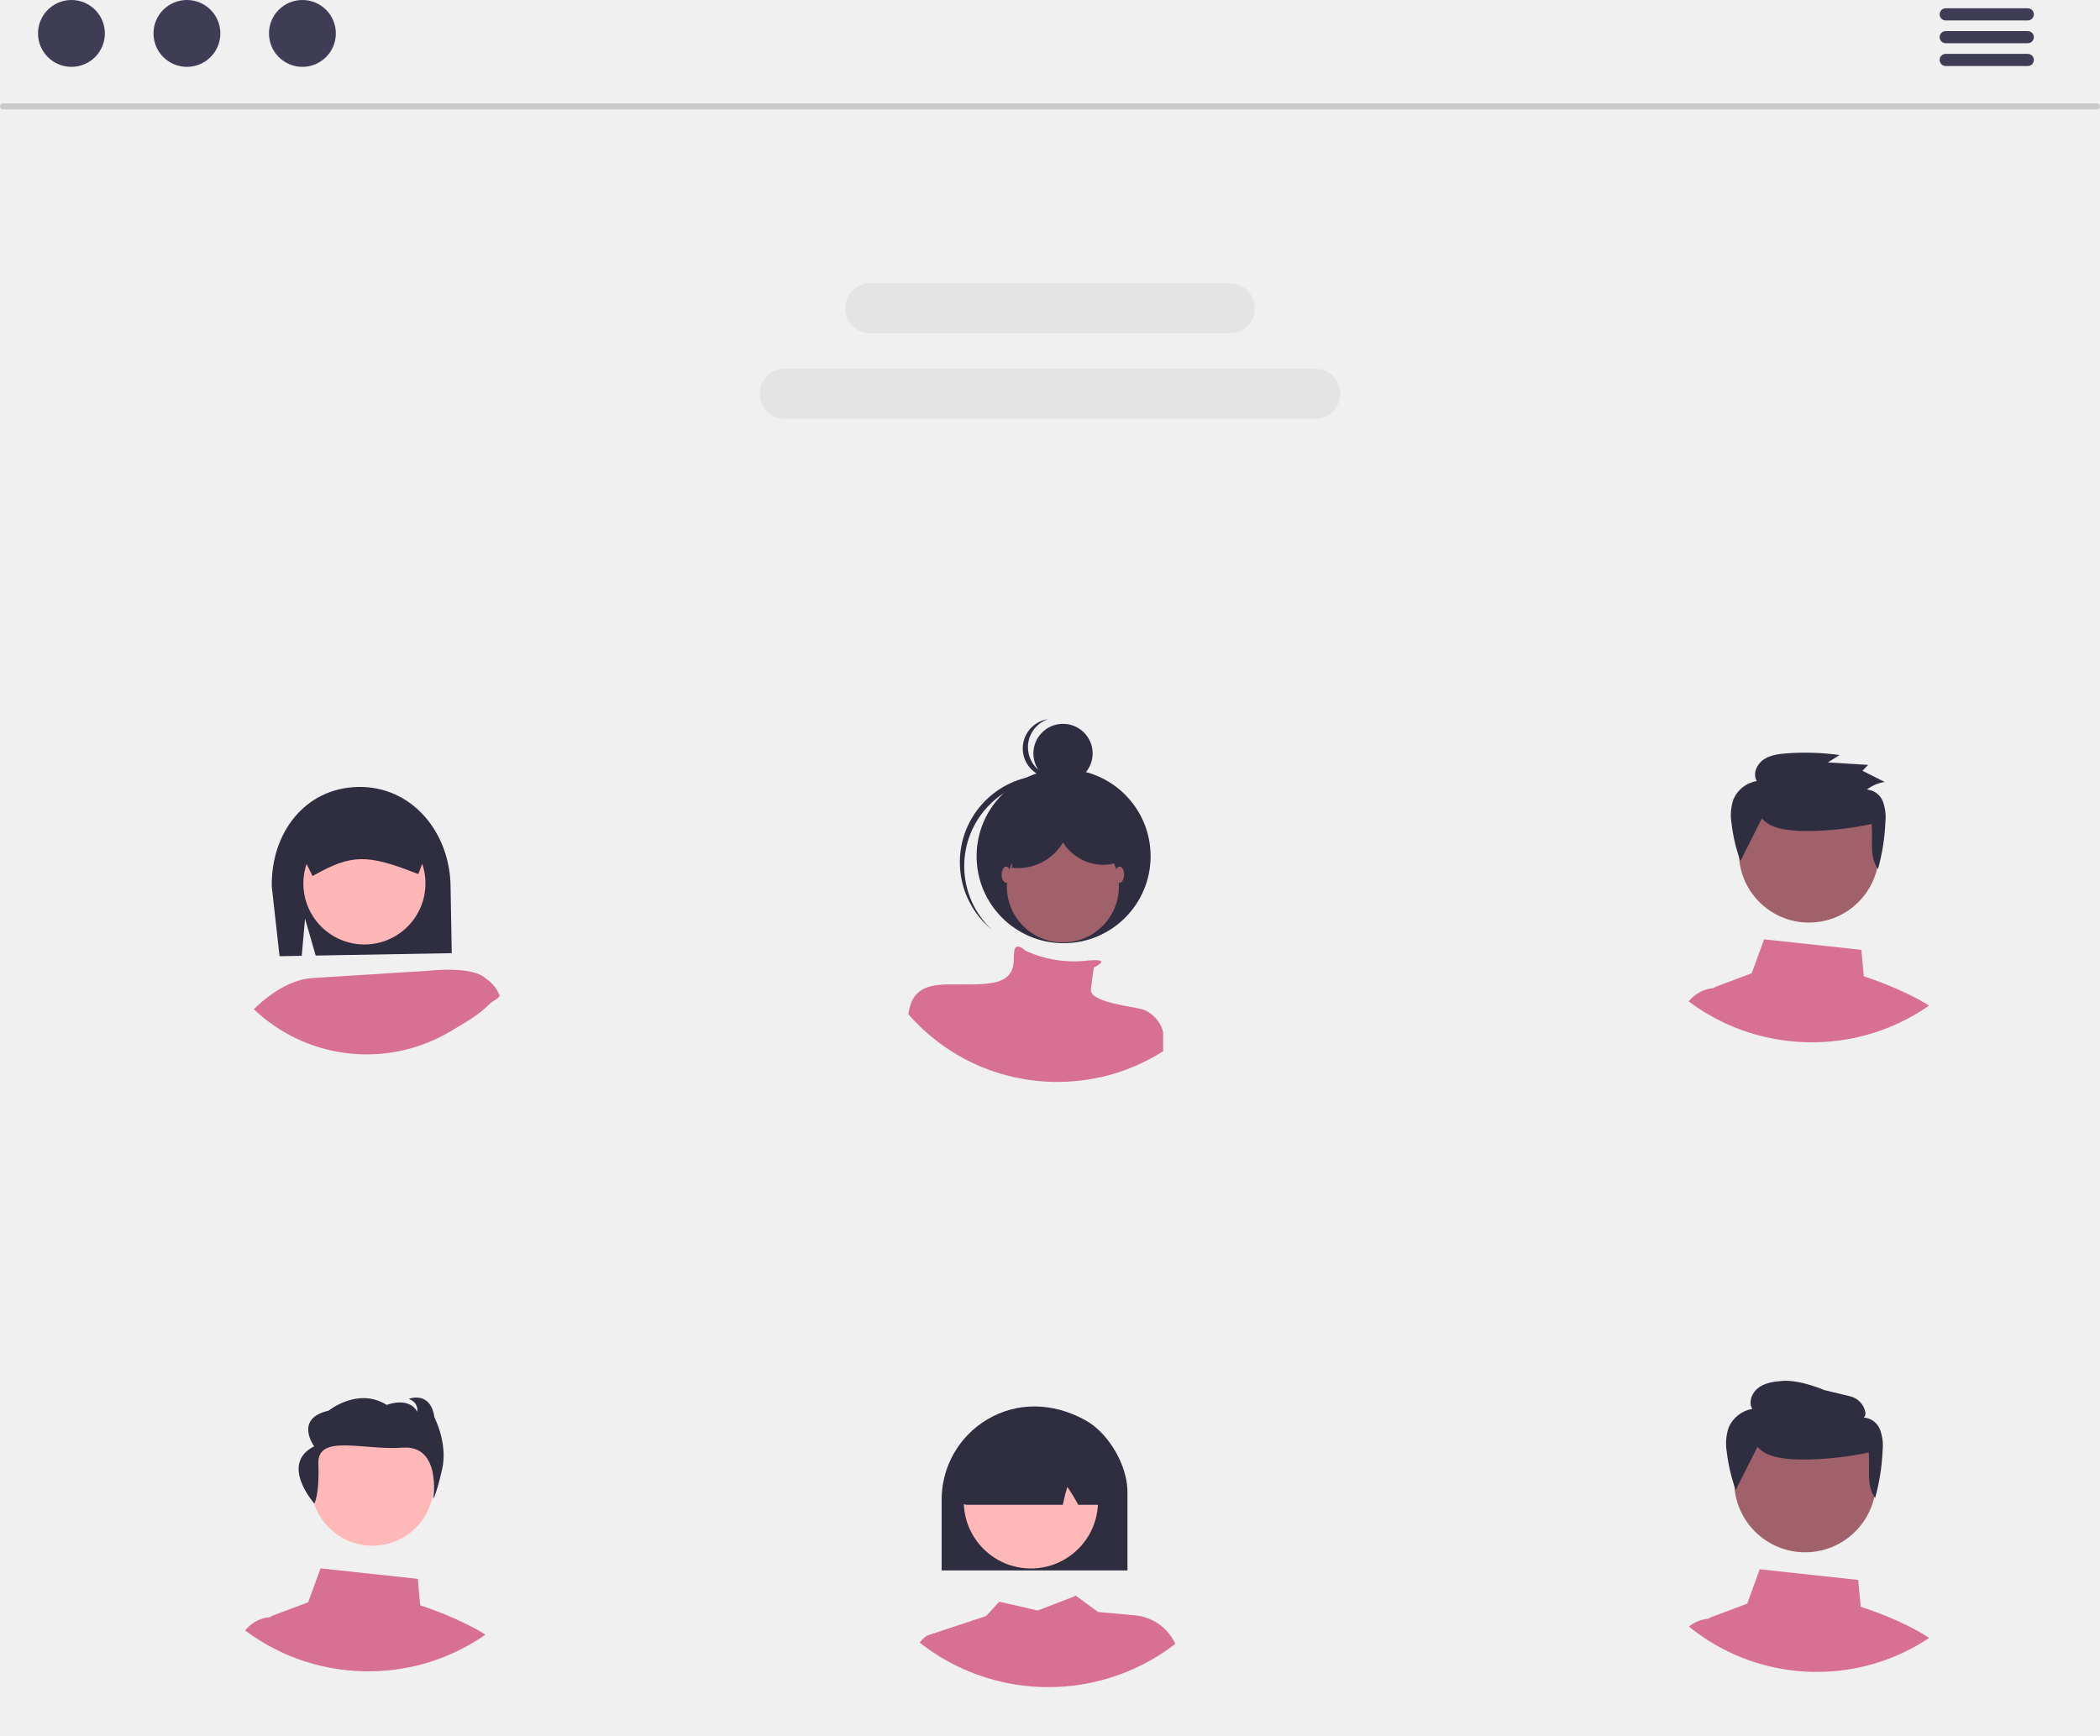
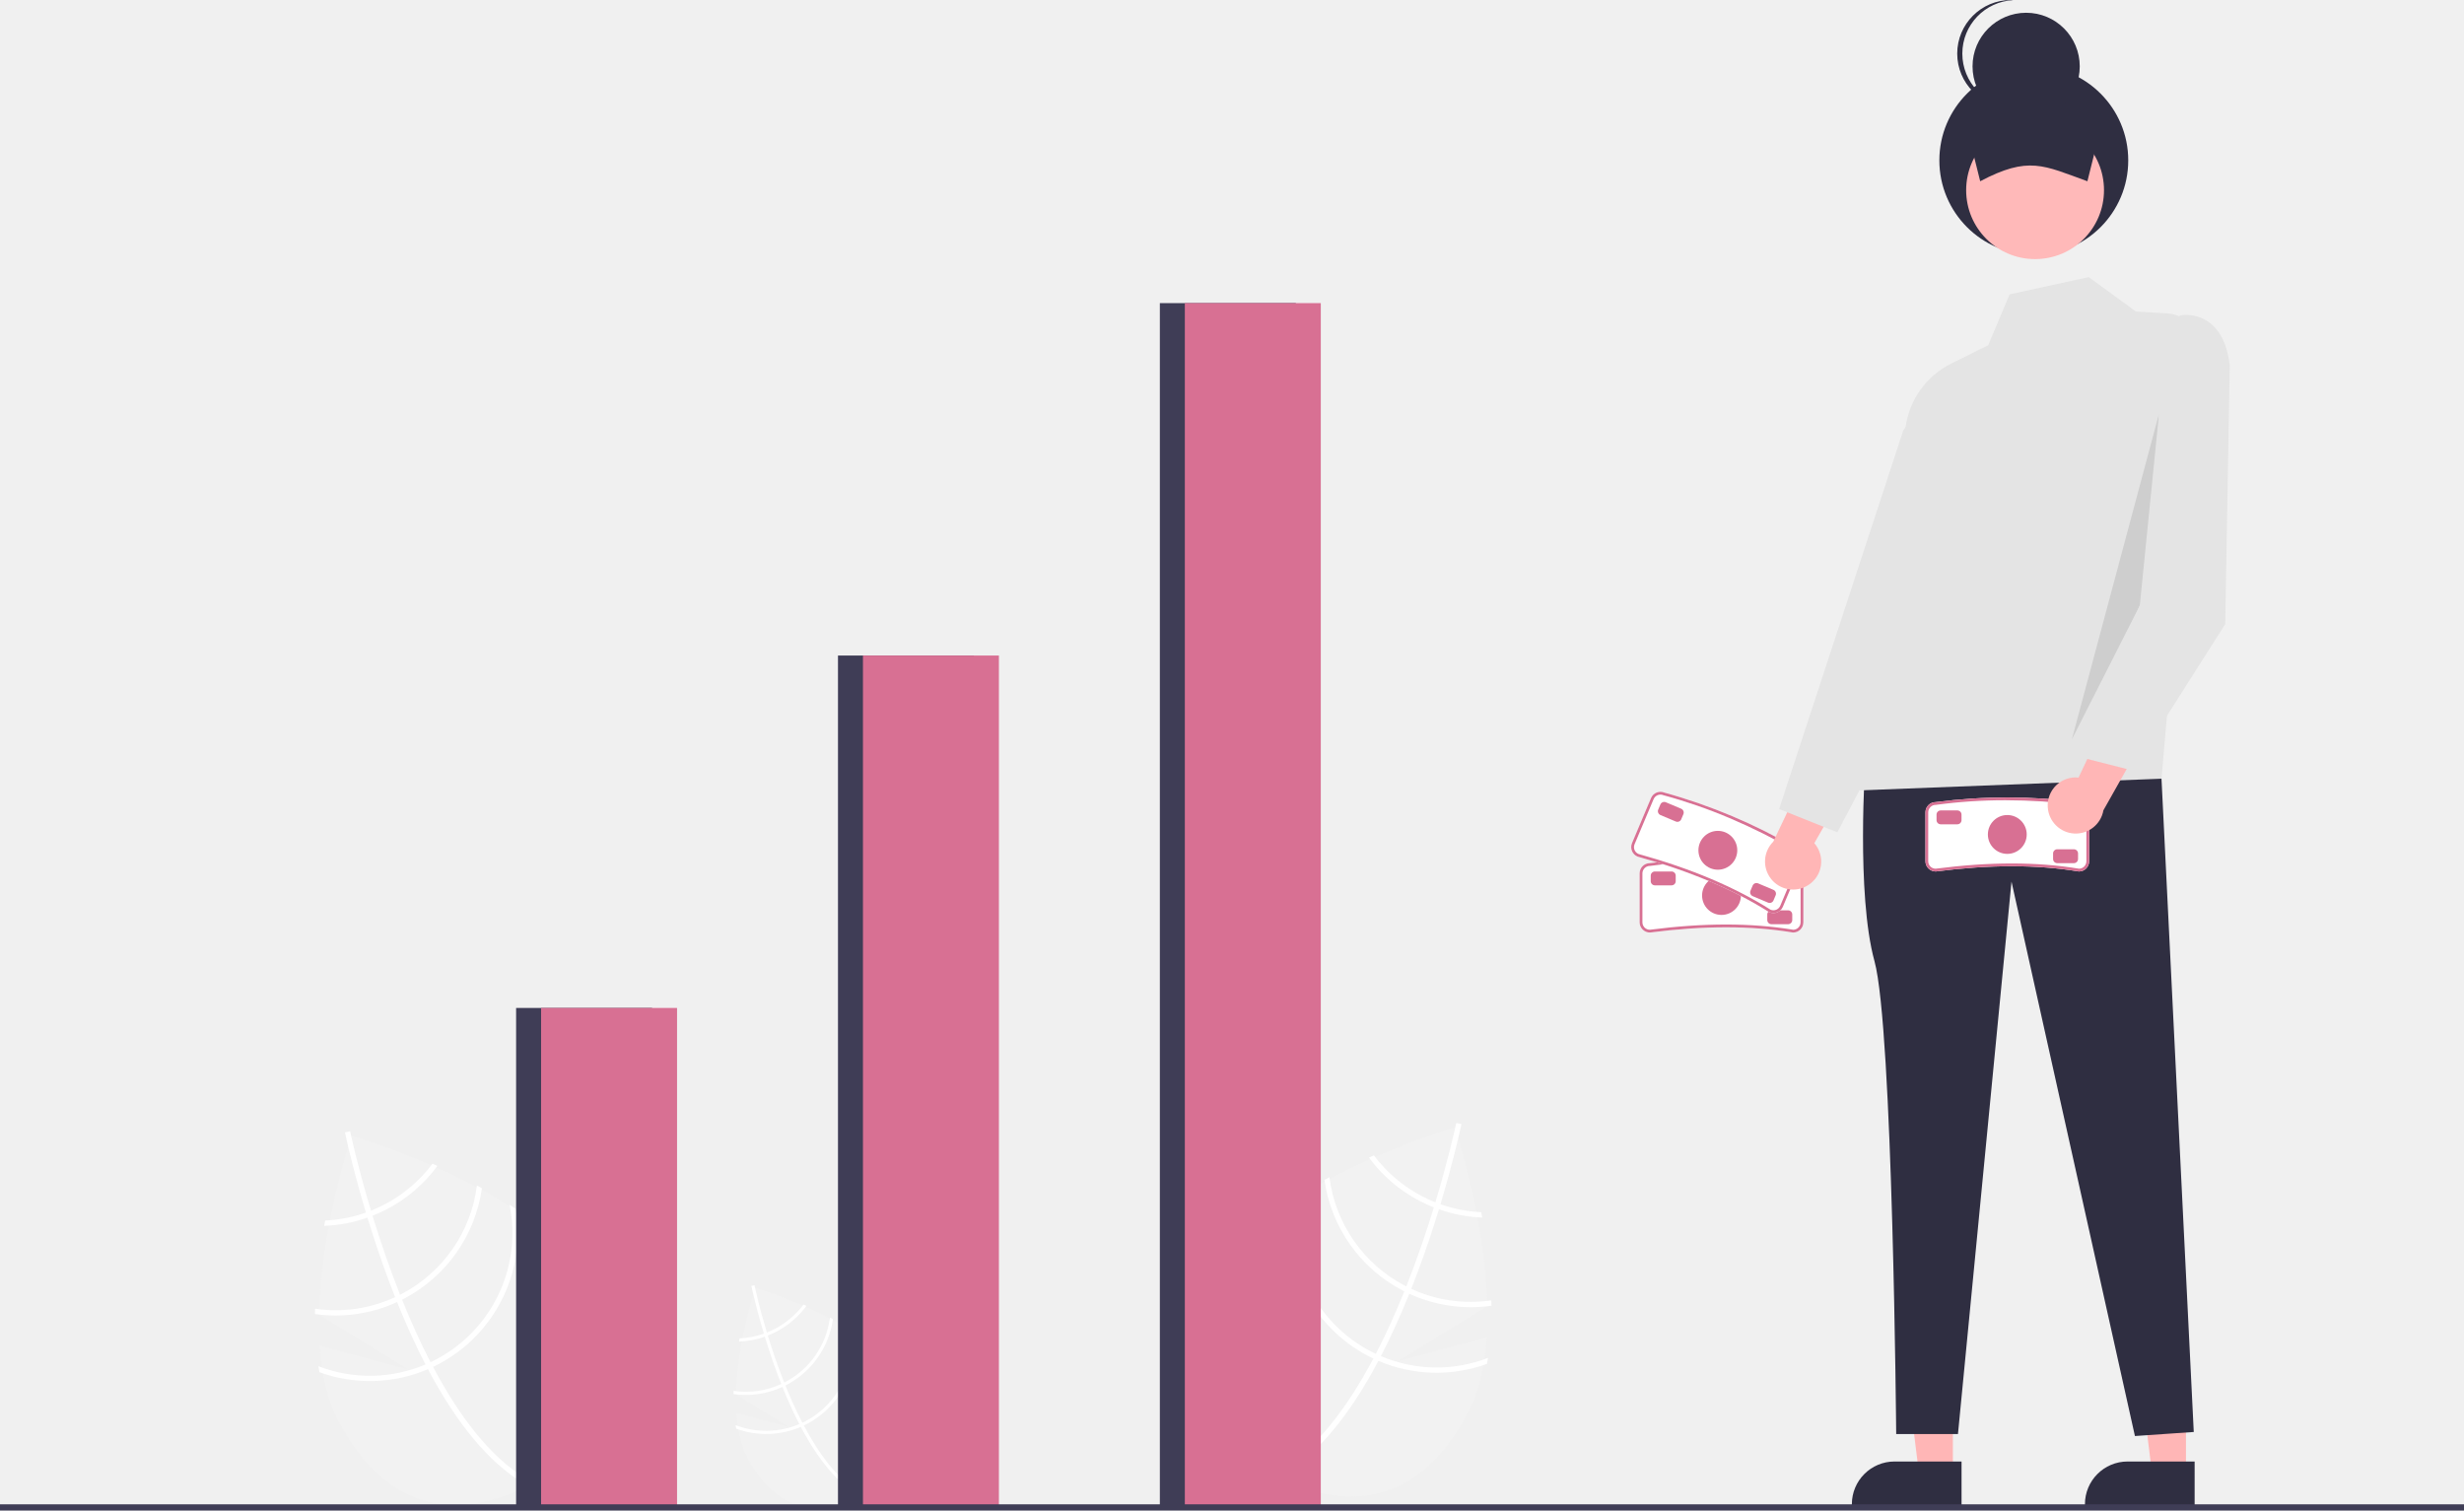
- <svg xmlns="http://www.w3.org/2000/svg" data-name="Layer 1" width="691" height="571.228" viewBox="0 0 691 571.228">
-   <path d="M944.5,200.386h-689a1,1,0,0,1,0-2h689a1,1,0,0,1,0,2Z" transform="translate(-254.5 -164.3858)" fill="#cacaca" />
-   <circle cx="23.508" cy="11" r="11" fill="#3f3d56" />
-   <circle cx="61.508" cy="11" r="11" fill="#3f3d56" />
-   <circle cx="99.508" cy="11" r="11" fill="#3f3d56" />
-   <path d="M687.313,302.201H512.687a8.225,8.225,0,0,1,0-16.45H687.313a8.225,8.225,0,1,1,0,16.45Z" transform="translate(-254.5 -164.3858)" fill="#e4e4e4" />
-   <path d="M659.158,274.045H540.842a8.225,8.225,0,0,1,0-16.45H659.158a8.225,8.225,0,0,1,0,16.45Z" transform="translate(-254.5 -164.3858)" fill="#e4e4e4" />
-   <circle cx="123.732" cy="297.228" r="73" fill="#f0f0f0" />
-   <circle cx="595.732" cy="297.228" r="73" fill="#f0f0f0" />
-   <circle cx="345.732" cy="297.228" r="73" fill="#f0f0f0" />
-   <path d="M885.712,493.253a112.493,112.493,0,0,0-17.946-7.552l-.79-8.73-32.006-3.448-4.068,11.158-11.486,4.31a5.605,5.605,0,0,0-1.166.607h-.012a11.342,11.342,0,0,0-5.269,1.821,11.665,11.665,0,0,0-2.816,2.526c1.554,1.178,3.168,2.271,4.832,3.315l.073.036c.474.291.959.583,1.444.862.875.522,1.773,1.02,2.672,1.493l.571.291c1.311.68,2.647,1.323,4.019,1.918.279.121.583.243.862.364.024.012.036.012.06.024.644.267,1.287.522,1.943.765a63.826,63.826,0,0,0,6.581,2.113,67.676,67.676,0,0,0,17.448,2.283c2.15,0,4.274-.097,6.375-.304a67.391,67.391,0,0,0,14.133-2.853c.011,0,.025-.012.036-.012a66.317,66.317,0,0,0,8.488-3.363c.011-.012.036-.012.049-.024.619-.291,1.214-.607,1.821-.911l.292-.146c.486-.255.972-.51,1.458-.777,1.214-.668,2.404-1.372,3.581-2.125.328-.194.644-.401.972-.619.461-.304.922-.619,1.372-.947C888.103,494.601,886.926,493.909,885.712,493.253Z" transform="translate(-254.5 -164.3858)" fill="#d87093" />
-   <circle cx="595.217" cy="280.567" r="23.051" fill="#a0616a" />
-   <path d="M834.241,433.725c2.386,2.824,6.424,3.621,10.149,3.947,7.565.663,18.566-.413,25.959-2.12.528,5.114-.911,10.629,2.101,14.836a68.873,68.873,0,0,0,2.447-15.613,14.945,14.945,0,0,0-.865-6.687,6.15,6.15,0,0,0-5.239-3.863,13.131,13.131,0,0,1,5.857-2.504l-7.319-3.678,1.88-1.93-13.251-.811,3.838-2.438a83.222,83.222,0,0,0-17.435-.55c-2.7.199-5.523.579-7.711,2.144s-3.452,4.674-2.094,6.971a10.122,10.122,0,0,0-7.714,6.121,16.34,16.34,0,0,0-.586,7.854,55.676,55.676,0,0,0,2.919,12.35Z" transform="translate(-254.5 -164.3858)" fill="#2f2e41" />
-   <circle id="bfd52db7-3176-431c-b22d-4ccf50ae4673" data-name="Ellipse 188" cx="349.782" cy="247.958" r="9.746" fill="#2f2e41" />
-   <path id="b31e8c25-48a3-409d-90cd-0f3aa66812dd-80" data-name="Path 969" d="M595.827,417.414a9.747,9.747,0,0,1,3.544-16.359,9.744,9.744,0,1,0,4.518,18.876,9.723,9.723,0,0,1-8.063-2.518Z" transform="translate(-254.5 -164.3858)" fill="#2f2e41" />
-   <circle id="fe71adb6-1e7d-40f2-ae2d-2f206863ade9" data-name="Ellipse 189" cx="349.978" cy="281.777" r="28.631" fill="#2f2e41" />
-   <path id="e07a90a6-c331-41ef-a441-b6d8bd717078-81" data-name="Path 970" d="M579.008,430.399a28.626,28.626,0,0,1,39.678-3.002c-.233-.223-.467-.447-.709-.663a28.631,28.631,0,0,0-38.208,42.65q.082.073.164.145c.243.216.493.42.741.627a28.626,28.626,0,0,1-1.666-39.757Z" transform="translate(-254.5 -164.3858)" fill="#2f2e41" />
-   <circle id="fefa9ca9-d901-48cd-a772-63aab06ef99d" data-name="Ellipse 190" cx="349.735" cy="291.725" r="18.44" fill="#a0616a" />
-   <path d="M637.232,504.155v6.187c-1.133.724-2.277,1.401-3.444,2.043-.467.257-.934.502-1.4.747l-.28.14c-.584.292-1.156.595-1.751.876-.011.012-.035.012-.047.023a63.744,63.744,0,0,1-8.16,3.234c-.011,0-.023.012-.035.012a64.798,64.798,0,0,1-13.588,2.743c-2.019.199-4.062.292-6.129.292a65.06,65.06,0,0,1-16.774-2.195,63.17,63.17,0,0,1-8.195-2.767c-.023-.012-.035-.012-.059-.023-.268-.117-.56-.233-.829-.35-1.319-.572-2.603-1.191-3.864-1.844l-.548-.28c-1.343-.712-2.662-1.459-3.958-2.265l-.07-.035a63.942,63.942,0,0,1-5.767-4.051c-.946-.724-1.856-1.483-2.743-2.276-.467-.397-.934-.817-1.377-1.226a63.195,63.195,0,0,1-4.845-4.996,23.617,23.617,0,0,1,.887-3.584l.011-.012a5.24,5.24,0,0,1,.245-.584,4.655,4.655,0,0,1,.222-.49c2.09-3.911,5.872-4.88,10.565-5.09,2.65-.117,5.58.012,8.674-.023,1.634-.012,3.327-.07,5.019-.222,10.681-.969,8.744-7.273,9.222-10.67.479-3.292,3.444-.444,3.642-.257l.011.012a37.672,37.672,0,0,0,19.378,3.397c1.144-.14,2.288-.222,3.432-.257,3.012-.035,2.358.829,1.32,1.541a13.055,13.055,0,0,1-1.576.887s-.479,2.918-.969,7.284c-.467,4.179,14.253,5.627,17.137,6.537h.011A10.527,10.527,0,0,1,637.232,504.155Z" transform="translate(-254.5 -164.3858)" fill="#d87093" />
-   <ellipse id="eb9de4e7-d719-4e1b-ab1d-c7fc470b1049" data-name="Ellipse 191" cx="331.053" cy="287.844" rx="1.456" ry="2.669" fill="#a0616a" />
-   <ellipse id="a295d86f-11aa-4df2-91d0-9ecb8f1fab78" data-name="Ellipse 192" cx="368.419" cy="287.844" rx="1.456" ry="2.669" fill="#a0616a" />
-   <path d="M354.877,466.726l3.503,12.135,44.766-.79-.392-22.234c-.31-17.599-12.748-32.778-30.347-32.467s-28.789,15.189-28.478,32.787l2.557,22.913,7.299-.129Z" transform="translate(-254.5 -164.3858)" fill="#2f2e41" />
-   <circle cx="119.907" cy="290.74" r="20.085" fill="#ffb6b6" />
-   <path d="M396.395,441.023a7.79,7.79,0,0,0-1.383-4.298c-.092-.13-.185-.251-.278-.371a7.827,7.827,0,0,0-6.276-2.999l-14.436.26-14.427.251a7.817,7.817,0,0,0-7.659,7.938l3.435,6.916,1.977,3.974.325-.186c12.486-7.019,17.593-7.111,34.118-.585l.334.13,1.309-3.351,2.971-7.603Z" transform="translate(-254.5 -164.3858)" fill="#2f2e41" />
-   <path d="M414.387,486.448c-4.308-4.298-18.884-2.59-18.884-2.59L357.032,486.281c-8.532.631-16.219,7.464-19.004,10.231.445.436.901.863,1.365,1.272a53.853,53.853,0,0,0,63.333,6.016c4.122-2.46,9.396-5.41,12.701-8.854,1.309-1.355,2.357-1.328,3.517-2.814A11.589,11.589,0,0,0,414.387,486.448Z" transform="translate(-254.5 -164.3858)" fill="#d87093" />
-   <circle cx="123.732" cy="498.228" r="73" fill="#f0f0f0" />
-   <circle cx="595.732" cy="498.228" r="73" fill="#f0f0f0" />
-   <circle cx="345.732" cy="498.228" r="73" fill="#f0f0f0" />
-   <circle cx="122.537" cy="488.518" r="20.181" fill="#ffb8b8" />
-   <path d="M357.944,659.218s1.715-3.011,1.316-13.071,14.92-4.37,27.72-5.33,10.091,16.795,10.091,16.795.923-1.055,2.901-9.624-2.512-17.108-2.512-17.108c-1.322-9.004-8.447-6.118-8.447-6.118,3.431,1.336,2.772,4.192,2.772,4.192-2.905-5.092-10.03-2.207-10.03-2.207-9.503-5.963-19.134,1.89-19.134,1.89-11.48,2.605-4.747,11.735-4.747,11.735C346.328,646.206,357.944,659.218,357.944,659.218Z" transform="translate(-254.5 -164.3858)" fill="#2f2e41" />
-   <path d="M410.712,700.269a112.493,112.493,0,0,0-17.946-7.552l-.79-8.73-32.006-3.448-4.068,11.158-11.486,4.31a5.605,5.605,0,0,0-1.166.607h-.012a11.342,11.342,0,0,0-5.269,1.821,11.665,11.665,0,0,0-2.816,2.526c1.554,1.178,3.168,2.271,4.832,3.315l.073.036c.474.291.959.583,1.444.862.875.522,1.773,1.02,2.672,1.493l.571.291c1.311.68,2.647,1.323,4.019,1.918.279.121.583.243.862.364.024.012.036.012.06.024.644.267,1.287.522,1.943.765a63.824,63.824,0,0,0,6.581,2.113,67.676,67.676,0,0,0,17.448,2.283c2.15,0,4.274-.097,6.375-.304a67.391,67.391,0,0,0,14.133-2.853c.011,0,.025-.012.036-.012A66.317,66.317,0,0,0,404.689,707.894c.011-.012.036-.012.049-.024.619-.291,1.214-.607,1.821-.911l.292-.146c.486-.255.972-.51,1.458-.777,1.214-.668,2.404-1.372,3.581-2.125.328-.194.644-.401.972-.619.461-.304.922-.619,1.372-.947C413.103,701.617,411.926,700.925,410.712,700.269Z" transform="translate(-254.5 -164.3858)" fill="#d87093" />
-   <path d="M627.988,696,615.838,694.895l-7.27-5.31a.041.041,0,0,0-.009-.028l-.019.009-.291-.216-.038.338-12.271,4.719-12.608-2.908-4.362,4.719-19.428,6.445a9.87,9.87,0,0,0-2.43,2.298l.001.012c.816.638,1.654,1.268,2.503,1.864a64.474,64.474,0,0,0,5.995,3.846,67.54,67.54,0,0,0,16.004,6.576q.76.211,1.52.394c.882.216,1.773.422,2.664.591q2.702.563,5.469.882a67.051,67.051,0,0,0,8.171.488q2.801,0,5.544-.216a68.346,68.346,0,0,0,9.55-1.454c.113-.028.225-.047.338-.084a67.548,67.548,0,0,0,13.959-4.859c.685-.328,1.37-.666,2.045-1.013q2.491-1.28,4.841-2.758c1.182-.732,2.336-1.51,3.462-2.317.694-.497,1.379-1.004,2.054-1.529l-.073-.155A16.163,16.163,0,0,0,627.988,696Z" transform="translate(-254.5 -164.3858)" fill="#d87093" />
-   <path d="M616.382,635.363a22.349,22.349,0,0,0-4.756-3.593c-10.742-5.929-22.477-6.032-32.196-.291a30.304,30.304,0,0,0-6.557,5.206,30.681,30.681,0,0,0-8.528,21.145V681.208H625.491V655.438C625.491,648.534,621.692,640.541,616.382,635.363Z" transform="translate(-254.5 -164.3858)" fill="#2f2e41" />
-   <circle cx="339.21" cy="494.1" r="22.084" fill="#ffb8b8" />
-   <path d="M616.363,638.44a2.73,2.73,0,0,0-1.548-2.205c-13.818-6.454-27.834-6.285-41.634.507H572.929l-.085.347c-2.72,20.957-2.336,21.417-2.167,21.605a2.73,2.73,0,0,0,.967.704,2.648,2.648,0,0,0,1.079.225h31.502l.075-.356a51.455,51.455,0,0,1,1.407-5.554A61.659,61.659,0,0,1,609.168,659.397l.131.225h6.126a2.171,2.171,0,0,0,.347-.028,2.627,2.627,0,0,0,1.642-.854C617.583,658.562,617.977,658.131,616.363,638.44Z" transform="translate(-254.5 -164.3858)" fill="#2f2e41" />
-   <path d="M866.745,693.165l-.796-8.832-32.421-3.493L829.424,692.141l-11.639,4.361a5.687,5.687,0,0,0-1.197.613A11.758,11.758,0,0,0,810.242,699.693c.265.219.53.43.796.64.055.055.119.101.174.146.741.576,1.5,1.143,2.267,1.682.201.146.403.293.613.43a60.831,60.831,0,0,0,5.229,3.319q2.578,1.467,5.294,2.706a65.458,65.458,0,0,0,10.304,3.703q.741.206,1.481.384c.859.21,1.728.411,2.596.576q2.633.549,5.33.859a65.348,65.348,0,0,0,7.963.475q2.729,0,5.404-.21a66.611,66.611,0,0,0,9.307-1.417c.11-.027.22-.046.329-.082a65.832,65.832,0,0,0,13.604-4.736c.667-.32,1.335-.649,1.993-.987q2.428-1.248,4.718-2.688c.549-.338,1.088-.686,1.628-1.051C880.98,697.864,868.939,693.869,866.745,693.165Z" transform="translate(-254.5 -164.3858)" fill="#d87093" />
-   <circle id="e8fe815c-89b6-45a1-8f09-a3d9b2d7a5fa" data-name="Ellipse 109" cx="593.973" cy="487.515" r="23.346" fill="#a0616a" />
-   <path id="b463a6a0-335d-4c85-b501-8d2679f87106-82" data-name="Path 696" d="M832.802,640.527c2.417,2.86,6.506,3.667,10.279,3.995,7.662.672,18.804-.418,26.292-2.146.538,5.18-.922,10.765,2.128,15.026a69.759,69.759,0,0,0,2.478-15.814,15.146,15.146,0,0,0-.876-6.773,6.228,6.228,0,0,0-5.306-3.912,1.947,1.947,0,0,0,.427-2.037,6.622,6.622,0,0,0-5.02-4.974l-8.404-2.026s-7.886-3.459-13.778-3.025c-2.735.201-5.594.586-7.81,2.171s-3.496,4.734-2.12,7.06a10.251,10.251,0,0,0-7.812,6.199,16.549,16.549,0,0,0-.593,7.955,56.385,56.385,0,0,0,2.956,12.508Z" transform="translate(-254.5 -164.3858)" fill="#2f2e41" />
-   <path d="M624.156,442a8.976,8.976,0,0,0-4.392-5.27,25.043,25.043,0,0,0-6.624-2.328,43.582,43.582,0,0,0-12.405-1.698c-4.184.206-8.46,1.65-11.303,4.726s-3.896,7.962-1.826,11.603l-.229.941a17.285,17.285,0,0,0,16.893-8.321,15.78,15.78,0,0,0,14.935,7.257,6.997,6.997,0,0,0,2.667-.767A5.549,5.549,0,0,0,624.156,442Z" transform="translate(-254.5 -164.3858)" fill="#2f2e41" />
-   <path d="M921.732,171.114h-27a2,2,0,0,1,0-4h27a2,2,0,0,1,0,4Z" transform="translate(-254.5 -164.3858)" fill="#3f3d56" />
-   <path d="M921.732,178.614h-27a2,2,0,0,1,0-4h27a2,2,0,0,1,0,4Z" transform="translate(-254.5 -164.3858)" fill="#3f3d56" />
-   <path d="M921.732,186.114h-27a2,2,0,0,1,0-4h27a2,2,0,0,1,0,4Z" transform="translate(-254.5 -164.3858)" fill="#3f3d56" />
+ <svg xmlns="http://www.w3.org/2000/svg" data-name="Layer 1" width="888" height="544.357" viewBox="0 0 888 544.357">
+   <path d="M691.817,659.775l-32.031,8.592,32.263-19.84c-.694-31.628-11.733-64.424-11.733-64.424s-68.95,19.975-87.046,54.564-3.852,57.425,21.514,70.695c25.365,13.27,52.247,11.951,70.343-22.639C689.154,679.026,691.147,669.669,691.817,659.775Z" transform="translate(-156 -177.8214)" fill="#f2f2f2" />
+   <path d="M653.662,666.536l-.892,1.705c-10.47,19.765-21.902,33.479-34.156,40.936-.177.112-.357.211-.534.323l-.5-.831-.471-.805c13.427-7.951,24.696-23.224,33.832-40.461.3-.553.604-1.114.892-1.684,3.803-7.331,7.228-14.967,10.273-22.534.241-.584.478-1.18.714-1.776,3.967-10.008,7.275-19.824,9.926-28.467.19-.61.372-1.225.549-1.831,4.427-14.648,6.883-25.651,7.41-28.096.069-.297.102-.463.111-.501l.921.192.013-.004.93.196c-.009.038-.117.594-.349,1.613-.845,3.815-3.246,14.116-7.203,27.29-.181.593-.363,1.208-.553,1.818-2.144,7.016-4.707,14.771-7.699,22.752q-1.123,3.009-2.281,5.902c-.228.601-.465,1.197-.706,1.781Q658.952,656.323,653.662,666.536Z" transform="translate(-156 -177.8214)" fill="#fff" />
+   <path d="M675.128,611.801c-.605-.22-1.219-.444-1.832-.69a52.552,52.552,0,0,1-4.888-2.246,51.119,51.119,0,0,1-17.268-14.667c-.589.262-1.177.524-1.778.79a53.011,53.011,0,0,0,18.163,15.566,54.372,54.372,0,0,0,5.222,2.388c.605.241,1.219.465,1.828.677a52.565,52.565,0,0,0,15.595,2.966q-.18-.981-.348-1.924A50.943,50.943,0,0,1,675.128,611.801Z" transform="translate(-156 -177.8214)" fill="#fff" />
+   <path d="M664.594,642.272q-.9-.406-1.774-.863c-.182-.084-.367-.181-.545-.274a51.39,51.39,0,0,1-27.161-39.076c-.598.321-1.196.643-1.79.977a53.298,53.298,0,0,0,28.068,39.787c.236.124.473.247.713.362.595.301,1.186.588,1.782.868a53.016,53.016,0,0,0,29.618,4.315c-.01-.639-.019-1.279-.037-1.922A51.037,51.037,0,0,1,664.594,642.272Z" transform="translate(-156 -177.8214)" fill="#fff" />
+   <path d="M653.662,666.536c-.617-.258-1.226-.534-1.83-.818-.646-.306-1.288-.62-1.921-.951a51.529,51.529,0,0,1-26.586-55.75c-.738.485-1.471.962-2.191,1.455a53.416,53.416,0,0,0,27.894,55.983c.633.331,1.27.654,1.913.947.608.297,1.217.572,1.83.839a53.259,53.259,0,0,0,39.098,1.093c.149-.717.269-1.439.393-2.17A51.362,51.362,0,0,1,653.662,666.536Z" transform="translate(-156 -177.8214)" fill="#fff" />
+   <path d="M271.183,662.775l32.031,8.592L270.952,651.528c.694-31.628,11.733-64.424,11.733-64.424s68.95,19.975,87.046,54.564,3.852,57.425-21.514,70.695c-25.365,13.27-52.247,11.951-70.343-22.639C273.846,682.026,271.853,672.669,271.183,662.775Z" transform="translate(-156 -177.8214)" fill="#f2f2f2" />
+   <path d="M309.338,669.536l.892,1.705c10.47,19.765,21.902,33.479,34.156,40.936.177.112.357.211.534.323l.5-.831.471-.805c-13.427-7.951-24.696-23.224-33.832-40.461-.3-.553-.604-1.114-.892-1.684-3.803-7.331-7.228-14.967-10.273-22.534-.241-.584-.478-1.18-.714-1.776-3.967-10.008-7.275-19.824-9.926-28.467-.19-.61-.372-1.225-.549-1.831-4.427-14.648-6.883-25.651-7.41-28.096-.069-.297-.102-.463-.111-.501l-.921.192-.013-.004-.93.196c.009.038.117.594.349,1.613.845,3.815,3.246,14.116,7.203,27.29.181.593.363,1.208.553,1.818,2.144,7.016,4.707,14.771,7.699,22.752q1.123,3.009,2.281,5.902c.228.601.465,1.197.706,1.781Q304.048,659.323,309.338,669.536Z" transform="translate(-156 -177.8214)" fill="#fff" />
+   <path d="M273.179,617.661q-.168.943-.348,1.924a52.565,52.565,0,0,0,15.595-2.966c.61-.211,1.223-.436,1.828-.677a54.372,54.372,0,0,0,5.222-2.388,53.011,53.011,0,0,0,18.163-15.566c-.601-.266-1.19-.528-1.778-.79a51.119,51.119,0,0,1-17.268,14.667,52.552,52.552,0,0,1-4.888,2.246c-.613.246-1.227.47-1.832.69A50.943,50.943,0,0,1,273.179,617.661Z" transform="translate(-156 -177.8214)" fill="#fff" />
+   <path d="M269.531,649.445c-.018.644-.028,1.283-.037,1.922a53.016,53.016,0,0,0,29.618-4.315c.596-.279,1.187-.567,1.782-.868.241-.115.477-.239.713-.362a53.298,53.298,0,0,0,28.068-39.787c-.594-.334-1.192-.656-1.79-.977a51.39,51.39,0,0,1-27.161,39.076c-.177.093-.363.19-.545.274q-.874.457-1.774.863A51.037,51.037,0,0,1,269.531,649.445Z" transform="translate(-156 -177.8214)" fill="#fff" />
+   <path d="M270.738,670.164c.124.731.244,1.453.393,2.17a53.259,53.259,0,0,0,39.098-1.093c.613-.267,1.221-.542,1.83-.839.642-.293,1.28-.616,1.913-.947a53.416,53.416,0,0,0,27.894-55.983c-.721-.494-1.454-.97-2.191-1.455a51.529,51.529,0,0,1-26.586,55.75c-.633.331-1.275.645-1.921.951-.604.284-1.213.559-1.83.818A51.362,51.362,0,0,1,270.738,670.164Z" transform="translate(-156 -177.8214)" fill="#fff" />
+   <path d="M421.356,686.995l19.069,5.115-19.207-11.811c.413-18.829,6.985-38.353,6.985-38.353s41.048,11.892,51.821,32.483,2.293,34.186-12.808,42.087c-15.101,7.9-31.104,7.115-41.877-13.477C422.941,698.456,421.755,692.885,421.356,686.995Z" transform="translate(-156 -177.8214)" fill="#f2f2f2" />
+   <path d="M444.07,691.02l.531,1.015c6.233,11.767,13.039,19.931,20.334,24.371.105.067.213.125.318.192l.298-.495.28-.479c-7.993-4.734-14.702-13.826-20.141-24.087-.179-.329-.36-.663-.531-1.002-2.264-4.364-4.303-8.91-6.116-13.415-.143-.347-.284-.702-.425-1.058-2.362-5.958-4.331-11.802-5.909-16.947-.113-.363-.221-.729-.327-1.09-2.636-8.72-4.098-15.271-4.411-16.726-.041-.177-.061-.275-.066-.298l-.548.114-.008-.002-.553.117c.005.023.07.354.208.96.503,2.271,1.932,8.404,4.288,16.246.108.353.216.719.329,1.082,1.276,4.177,2.802,8.793,4.584,13.545q.668,1.791,1.358,3.514c.136.358.277.713.42,1.06Q440.921,684.94,444.07,691.02Z" transform="translate(-156 -177.8214)" fill="#fff" />
+   <path d="M422.544,660.138q-.1.561-.207,1.145a31.294,31.294,0,0,0,9.284-1.766c.363-.126.728-.259,1.088-.403a32.37,32.37,0,0,0,3.109-1.422,31.559,31.559,0,0,0,10.813-9.267c-.358-.158-.708-.314-1.059-.47a30.432,30.432,0,0,1-10.28,8.732,31.287,31.287,0,0,1-2.91,1.337c-.365.146-.73.28-1.091.411A30.327,30.327,0,0,1,422.544,660.138Z" transform="translate(-156 -177.8214)" fill="#fff" />
+   <path d="M420.373,679.06c-.011.383-.016.764-.022,1.144a31.562,31.562,0,0,0,17.633-2.569c.355-.166.707-.338,1.061-.517.143-.069.284-.142.425-.216a31.73,31.73,0,0,0,16.709-23.686c-.354-.199-.71-.39-1.066-.582a30.594,30.594,0,0,1-16.169,23.263c-.106.055-.216.113-.324.163q-.52.272-1.056.514A30.383,30.383,0,0,1,420.373,679.06Z" transform="translate(-156 -177.8214)" fill="#fff" />
+   <path d="M421.091,691.394c.074.435.145.865.234,1.292a31.707,31.707,0,0,0,23.276-.651c.365-.159.727-.323,1.089-.499.382-.174.762-.367,1.139-.564a31.8,31.8,0,0,0,16.606-33.328c-.429-.294-.865-.578-1.304-.866a30.676,30.676,0,0,1-15.827,33.19c-.377.197-.759.384-1.144.566-.36.169-.722.333-1.089.487A30.577,30.577,0,0,1,421.091,691.394Z" transform="translate(-156 -177.8214)" fill="#fff" />
+   <path d="M802.236,513.878l-.082-.007c-15.167-2.504-32.015-2.503-51.508.003h-.008a3.686,3.686,0,0,1-3.729-3.669V492.552a3.678,3.678,0,0,1,3.673-3.673,199.874,199.874,0,0,1,51.715.004h.007a3.659,3.659,0,0,1,3.605,3.669v17.653A3.678,3.678,0,0,1,802.236,513.878Z" transform="translate(-156 -177.8214)" fill="#fff" />
+   <path d="M802.236,513.878l-.082-.007c-15.167-2.504-32.015-2.503-51.508.003h-.008a3.686,3.686,0,0,1-3.729-3.669V492.552a3.678,3.678,0,0,1,3.673-3.673,199.874,199.874,0,0,1,51.715.004h.007a3.659,3.659,0,0,1,3.605,3.669v17.653A3.678,3.678,0,0,1,802.236,513.878Zm-26.482-25.675a184.5,184.5,0,0,0-25.103,1.67,2.699,2.699,0,0,0-2.741,2.678v17.653a2.676,2.676,0,0,0,2.673,2.673c19.51-2.513,36.439-2.513,51.693-0a2.676,2.676,0,0,0,2.634-2.673V492.552a2.676,2.676,0,0,0-2.673-2.673A215.528,215.528,0,0,0,775.754,488.203Z" transform="translate(-156 -177.8214)" fill="#d87093" />
+   <circle cx="620.409" cy="322.714" r="7" fill="#d87093" />
+   <path d="M758.409,496.878h-6a1.502,1.502,0,0,1-1.5-1.5v-2a1.502,1.502,0,0,1,1.5-1.5h6a1.502,1.502,0,0,1,1.5,1.5v2A1.502,1.502,0,0,1,758.409,496.878Z" transform="translate(-156 -177.8214)" fill="#d87093" />
+   <path d="M800.409,510.878h-6a1.502,1.502,0,0,1-1.5-1.5v-2a1.502,1.502,0,0,1,1.5-1.5h6a1.502,1.502,0,0,1,1.5,1.5v2A1.502,1.502,0,0,1,800.409,510.878Z" transform="translate(-156 -177.8214)" fill="#d87093" />
+   <path d="M793.699,506.577l-.072-.038c-12.999-8.205-28.522-14.757-47.455-20.028l-.007-.003a3.686,3.686,0,0,1-2.009-4.831l6.865-16.264a3.678,3.678,0,0,1,4.813-1.956,199.874,199.874,0,0,1,47.643,20.115l.006.003a3.659,3.659,0,0,1,1.894,4.783l-6.865,16.264A3.678,3.678,0,0,1,793.699,506.577Z" transform="translate(-156 -177.8214)" fill="#fff" />
+   <path d="M793.699,506.577l-.072-.038c-12.999-8.205-28.522-14.757-47.455-20.028l-.007-.003a3.686,3.686,0,0,1-2.009-4.831l6.865-16.264a3.678,3.678,0,0,1,4.813-1.956,199.874,199.874,0,0,1,47.643,20.115l.006.003a3.659,3.659,0,0,1,1.894,4.783l-6.865,16.264A3.678,3.678,0,0,1,793.699,506.577Zm-14.413-33.953a184.498,184.498,0,0,0-23.776-8.223,2.699,2.699,0,0,0-3.567,1.401l-6.865,16.264a2.676,2.676,0,0,0,1.423,3.503c18.951,5.272,34.548,11.856,47.624,20.102a2.676,2.676,0,0,0,3.466-1.438l6.865-16.264a2.676,2.676,0,0,0-1.423-3.503A215.53,215.53,0,0,0,779.286,472.624Z" transform="translate(-156 -177.8214)" fill="#d87093" />
+   <circle cx="619.094" cy="306.419" r="7" fill="#d87093" />
+   <path d="M759.933,473.871l-5.528-2.333a1.502,1.502,0,0,1-.799-1.965l.778-1.843a1.502,1.502,0,0,1,1.965-.799l5.528,2.333a1.502,1.502,0,0,1,.799,1.965l-.778,1.843A1.502,1.502,0,0,1,759.933,473.871Z" transform="translate(-156 -177.8214)" fill="#d87093" />
+   <path d="M793.183,503.103l-5.528-2.333a1.502,1.502,0,0,1-.799-1.965l.778-1.843a1.502,1.502,0,0,1,1.965-.799l5.528,2.333a1.502,1.502,0,0,1,.799,1.965l-.778,1.843A1.502,1.502,0,0,1,793.183,503.103Z" transform="translate(-156 -177.8214)" fill="#d87093" />
+   <path d="M807.475,496.913a10.056,10.056,0,0,0,2.386-15.234l17.709-31.038-18.531,1.197-13.975,29.291a10.11,10.11,0,0,0,12.412,15.784Z" transform="translate(-156 -177.8214)" fill="#ffb6b6" />
+   <polygon points="787.796 530.684 775.536 530.684 769.704 483.396 787.798 483.397 787.796 530.684" fill="#ffb6b6" />
+   <path d="M946.922,720.39l-39.531-.001v-.5A15.387,15.387,0,0,1,922.778,704.502h.001l24.144.001Z" transform="translate(-156 -177.8214)" fill="#2f2e41" />
+   <polygon points="703.796 530.684 691.536 530.684 685.704 483.396 703.798 483.397 703.796 530.684" fill="#ffb6b6" />
+   <path d="M862.922,720.39l-39.531-.001v-.5A15.387,15.387,0,0,1,838.778,704.502h.001l24.144.001Z" transform="translate(-156 -177.8214)" fill="#2f2e41" />
+   <path d="M828.271,451.974s-3.372,48.021,3.269,72.206,7.827,170.441,7.827,170.441h22.262l19.295-199.085L925.406,695.323l21.204-1.458L934.982,458.443Z" transform="translate(-156 -177.8214)" fill="#2f2e41" />
+   <path d="M925.783,290.096l-17.019-12.419L880.247,283.887l-7.719,18.342-13.302,6.595a30.152,30.152,0,0,0-16.447,22.692l-19.003,131.225,111.206-4.299,13.463-154.543a12.116,12.116,0,0,0-11.367-13.147Z" transform="translate(-156 -177.8214)" fill="#e4e4e4" />
+   <polygon points="696.189 141.253 685.918 155.099 641.182 291.544 662.152 299.94 695.729 236.359 696.189 141.253" fill="#e4e4e4" />
+   <circle cx="732.961" cy="57.795" r="34.037" fill="#2f2e41" />
+   <circle cx="733.421" cy="68.534" r="24.838" fill="#ffb9b9" />
+   <path d="M908.279,243.136c-15.816-5.705-21.167-9.209-38.637,0l-6.439-25.758H914.718Z" transform="translate(-156 -177.8214)" fill="#2f2e41" />
+   <circle cx="730.201" cy="23.918" r="19.318" fill="#2f2e41" />
+   <path d="M863.203,197.14a19.302,19.302,0,0,1,18.398-19.272c-.307-.015-.609-.046-.92-.046a19.318,19.318,0,1,0,0,38.637c.311,0,.613-.032.92-.046A19.302,19.302,0,0,1,863.203,197.14Z" transform="translate(-156 -177.8214)" fill="#2f2e41" />
+   <polygon points="778.087 149.111 771.157 218.196 746.683 266.431 778.087 149.111" opacity="0.1" />
+   <rect x="39.5" y="361.737" width="6" height="5" fill="#f0f0f0" />
+   <path d="M769.029,544.558H757.206v-5H769.029Zm-23.646,0H733.559v-5h11.824Zm-23.647,0H709.912v-5h11.823Zm-23.646,0H686.265v-5h11.824Zm-23.647,0H662.618v-5h11.823Zm-23.647,0H638.971v-5H650.794Zm-23.646,0H615.324v-5h11.823Zm-23.647,0H591.677v-5H603.5Zm-23.647,0H568.03v-5H579.853Zm-23.647,0H544.382v-5h11.824Zm-23.647,0H520.735v-5h11.824Zm-23.647,0h-11.824v-5h11.824Zm-23.647,0H473.441v-5h11.824Zm-23.647,0H449.794v-5h11.823Zm-23.647,0H426.147v-5H437.971Zm-23.647,0H402.5v-5h11.824Zm-23.647,0H378.853v-5h11.824Zm-23.647,0H355.206v-5h11.824Zm-23.647,0H331.559v-5h11.823Zm-23.647,0h-11.823v-5h11.823Zm-23.647,0h-11.823v-5h11.823Zm-23.647,0H260.618v-5h11.824Zm-23.647,0H236.971v-5h11.824Zm-23.647,0h-11.823v-5h11.824Z" transform="translate(-156 -177.8214)" fill="#f0f0f0" />
+   <rect x="39.5" y="234.737" width="6" height="5" fill="#f0f0f0" />
+   <path d="M769.029,417.558H757.206v-5H769.029Zm-23.646,0H733.559v-5h11.824Zm-23.647,0H709.912v-5h11.823Zm-23.646,0H686.265v-5h11.824Zm-23.647,0H662.618v-5h11.823Zm-23.647,0H638.971v-5H650.794Zm-23.646,0H615.324v-5h11.823Zm-23.647,0H591.677v-5H603.5Zm-23.647,0H568.03v-5H579.853Zm-23.647,0H544.382v-5h11.824Zm-23.647,0H520.735v-5h11.824Zm-23.647,0h-11.824v-5h11.824Zm-23.647,0H473.441v-5h11.824Zm-23.647,0H449.794v-5h11.823Zm-23.647,0H426.147v-5H437.971Zm-23.647,0H402.5v-5h11.824Zm-23.647,0H378.853v-5h11.824Zm-23.647,0H355.206v-5h11.824Zm-23.647,0H331.559v-5h11.823Zm-23.647,0h-11.823v-5h11.823Zm-23.647,0h-11.823v-5h11.823Zm-23.647,0H260.618v-5h11.824Zm-23.647,0H236.971v-5h11.824Zm-23.647,0h-11.823v-5h11.824Z" transform="translate(-156 -177.8214)" fill="#f0f0f0" />
+   <rect x="39.5" y="107.737" width="6" height="5" fill="#f0f0f0" />
+   <path d="M769.029,290.558H757.206v-5H769.029Zm-23.646,0H733.559v-5h11.824Zm-23.647,0H709.912v-5h11.823Zm-23.646,0H686.265v-5h11.824Zm-23.647,0H662.618v-5h11.823Zm-23.647,0H638.971v-5H650.794Zm-23.646,0H615.324v-5h11.823Zm-23.647,0H591.677v-5H603.5Zm-23.647,0H568.03v-5H579.853Zm-23.647,0H544.382v-5h11.824Zm-23.647,0H520.735v-5h11.824Zm-23.647,0h-11.824v-5h11.824Zm-23.647,0H473.441v-5h11.824Zm-23.647,0H449.794v-5h11.823Zm-23.647,0H426.147v-5H437.971Zm-23.647,0H402.5v-5h11.824Zm-23.647,0H378.853v-5h11.824Zm-23.647,0H355.206v-5h11.824Zm-23.647,0H331.559v-5h11.823Zm-23.647,0h-11.823v-5h11.823Zm-23.647,0h-11.823v-5h11.823Zm-23.647,0H260.618v-5h11.824Zm-23.647,0H236.971v-5h11.824Zm-23.647,0h-11.823v-5h11.824Z" transform="translate(-156 -177.8214)" fill="#f0f0f0" />
+   <rect x="186" y="363.237" width="49" height="180" fill="#3f3d56" />
+   <rect x="195" y="363.237" width="49" height="180" fill="#d87093" />
+   <rect x="302" y="236.237" width="49" height="307" fill="#3f3d56" />
+   <rect x="311" y="236.237" width="49" height="307" fill="#d87093" />
+   <rect x="418" y="109.237" width="49" height="434" fill="#3f3d56" />
+   <rect x="427" y="109.237" width="49" height="434" fill="#d87093" />
+   <circle cx="40" cy="110.237" r="12" fill="#f0f0f0" />
+   <circle cx="40" cy="237.237" r="12" fill="#f0f0f0" />
+   <circle cx="40" cy="364.237" r="12" fill="#f0f0f0" />
+   <rect y="542.116" width="888" height="2.241" fill="#3f3d56" />
+   <path d="M905.236,491.878l-.082-.007c-15.167-2.504-32.015-2.503-51.508.003h-.008a3.686,3.686,0,0,1-3.729-3.669V470.552a3.678,3.678,0,0,1,3.673-3.673,199.874,199.874,0,0,1,51.715.004h.007a3.659,3.659,0,0,1,3.605,3.669v17.653A3.678,3.678,0,0,1,905.236,491.878Z" transform="translate(-156 -177.8214)" fill="#fff" />
+   <path d="M905.236,491.878l-.082-.007c-15.167-2.504-32.015-2.503-51.508.003h-.008a3.686,3.686,0,0,1-3.729-3.669V470.552a3.678,3.678,0,0,1,3.673-3.673,199.874,199.874,0,0,1,51.715.004h.007a3.659,3.659,0,0,1,3.605,3.669v17.653A3.678,3.678,0,0,1,905.236,491.878Zm-26.482-25.675a184.5,184.5,0,0,0-25.103,1.67,2.699,2.699,0,0,0-2.741,2.678v17.653a2.676,2.676,0,0,0,2.673,2.673c19.51-2.513,36.439-2.513,51.693-0a2.676,2.676,0,0,0,2.634-2.673V470.552a2.676,2.676,0,0,0-2.673-2.673A215.528,215.528,0,0,0,878.754,466.203Z" transform="translate(-156 -177.8214)" fill="#d87093" />
+   <circle cx="723.409" cy="300.714" r="7" fill="#d87093" />
+   <path d="M861.409,474.878h-6a1.502,1.502,0,0,1-1.5-1.5v-2a1.502,1.502,0,0,1,1.5-1.5h6a1.502,1.502,0,0,1,1.5,1.5v2A1.502,1.502,0,0,1,861.409,474.878Z" transform="translate(-156 -177.8214)" fill="#d87093" />
+   <path d="M903.409,488.878h-6a1.502,1.502,0,0,1-1.5-1.5v-2a1.502,1.502,0,0,1,1.5-1.5h6a1.502,1.502,0,0,1,1.5,1.5v2A1.502,1.502,0,0,1,903.409,488.878Z" transform="translate(-156 -177.8214)" fill="#d87093" />
+   <path d="M893.994,468.738a10.056,10.056,0,0,1,11.1-10.702l15.238-32.323,9.663,15.857-15.951,28.264a10.11,10.11,0,0,1-20.05-1.095Z" transform="translate(-156 -177.8214)" fill="#ffb6b6" />
+   <path d="M935.422,299.661l6.276-8.184s15.29-3.114,17.887,17.887l-1.635,93.365L924.444,455.466l-21.761-5.556,28.451-62.647Z" transform="translate(-156 -177.8214)" fill="#e4e4e4" />
</svg>
